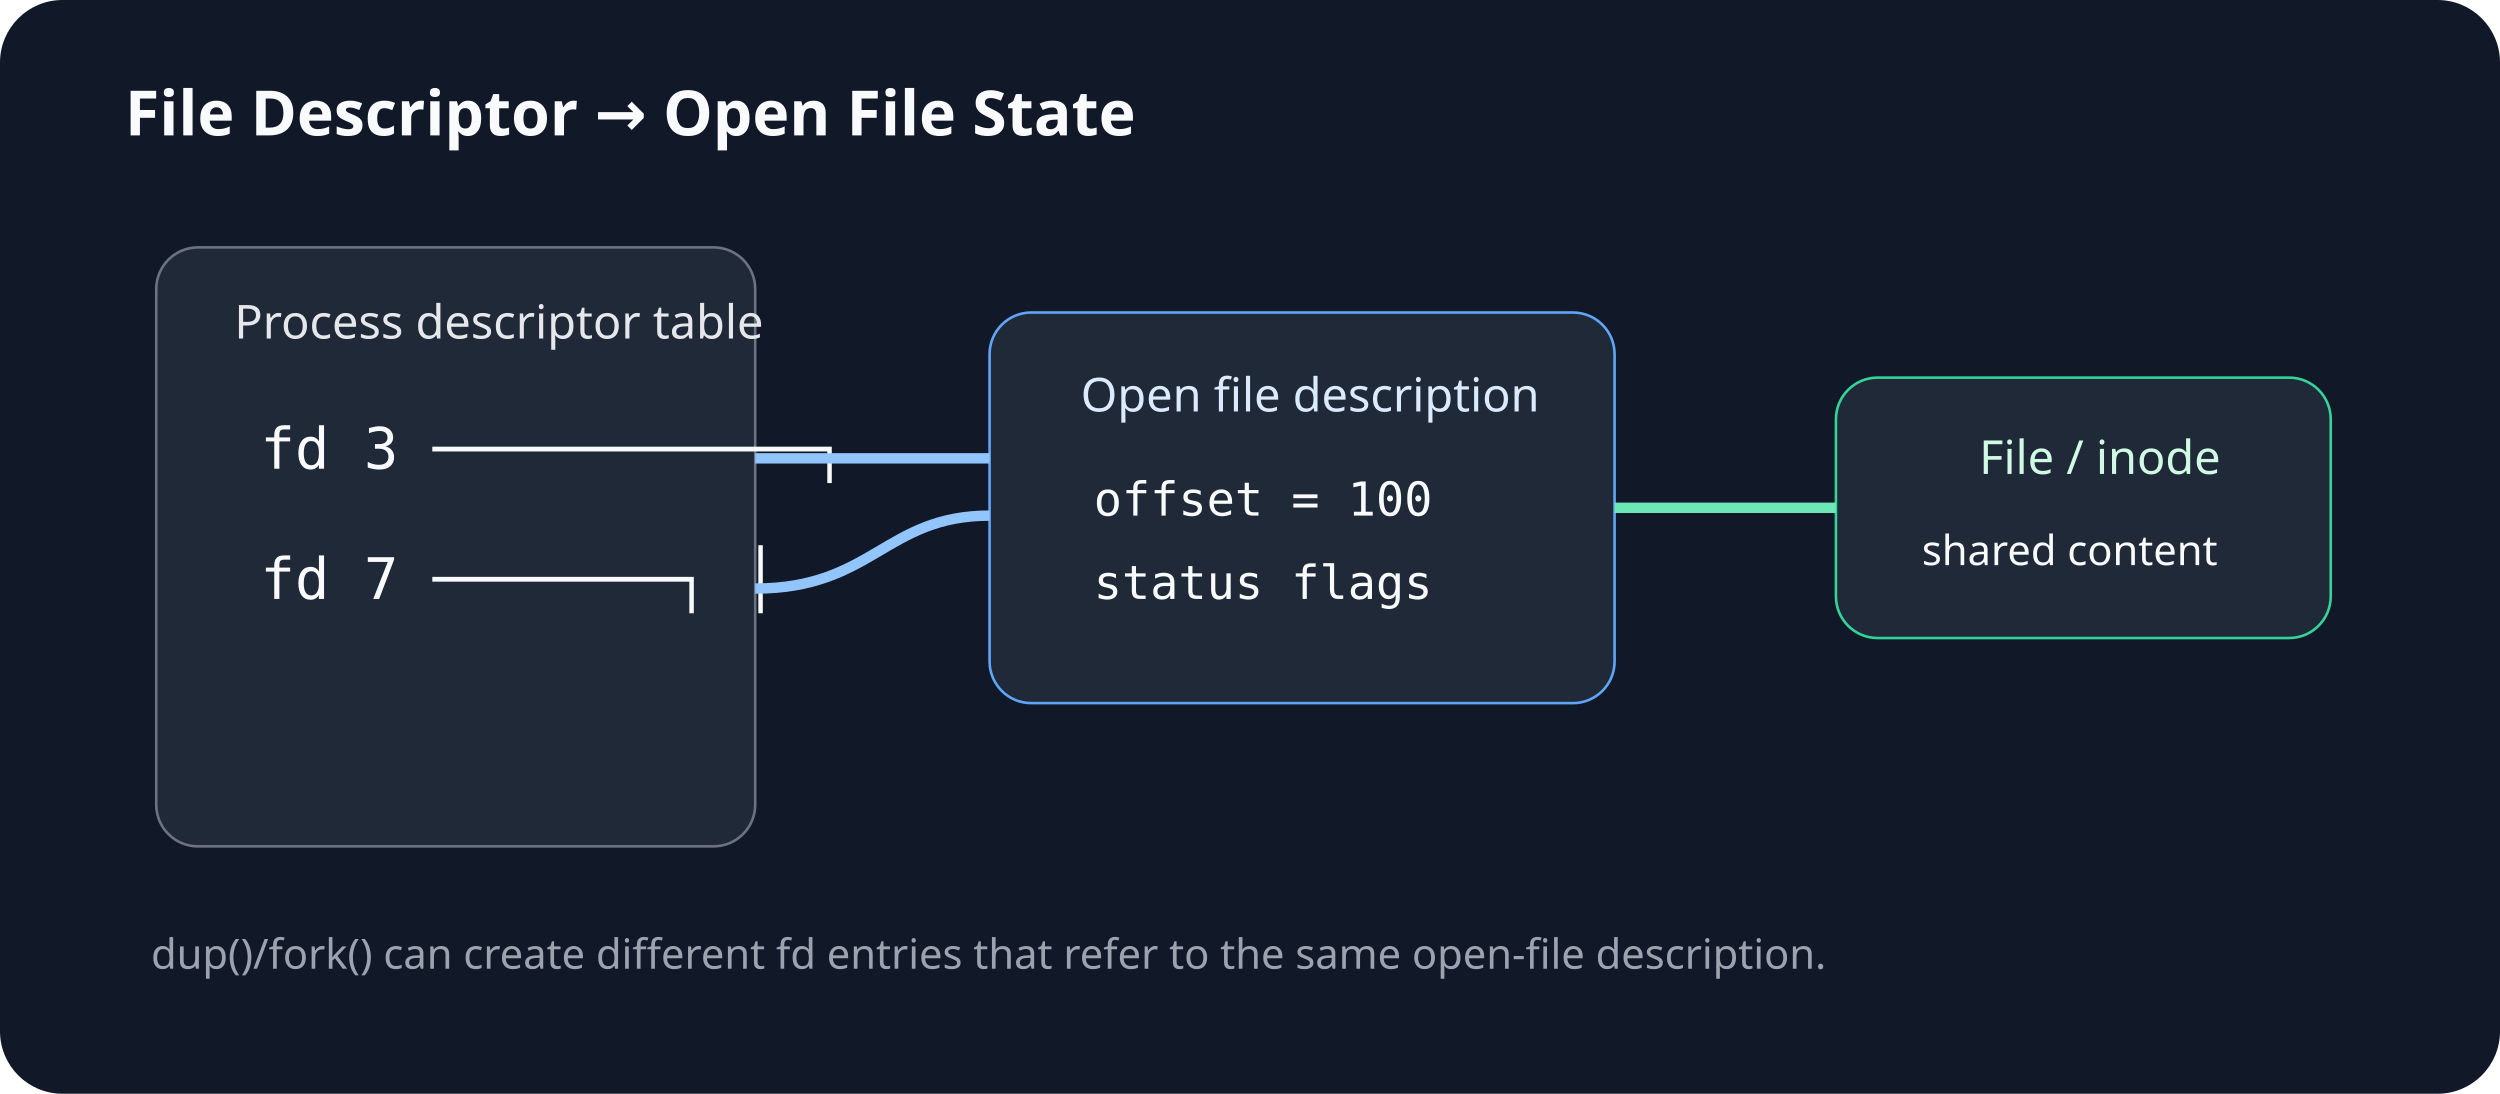
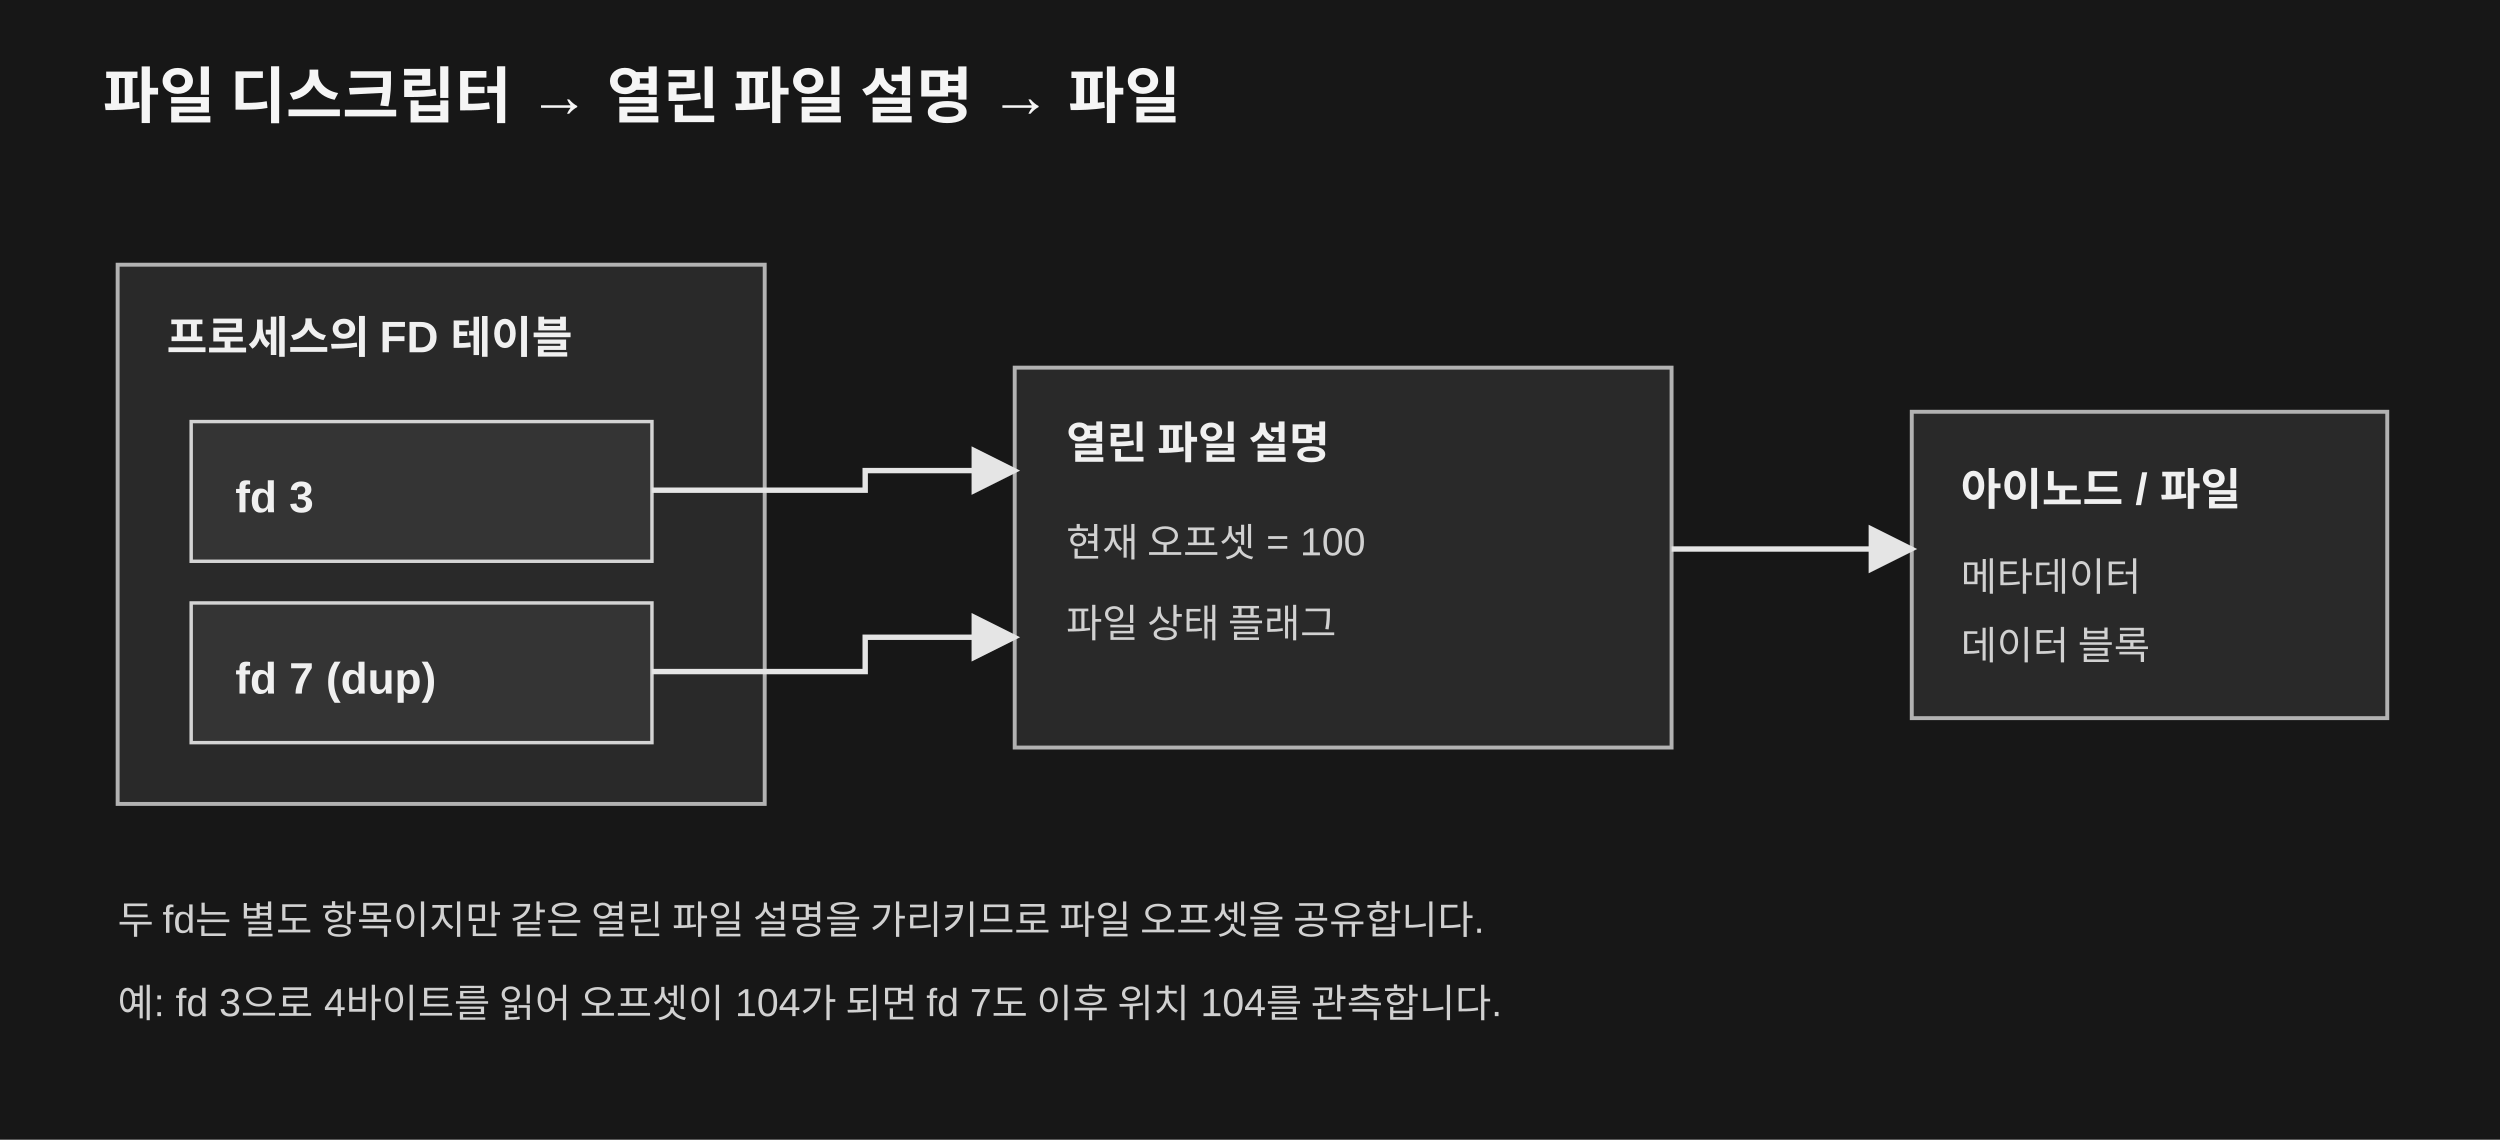
- <svg xmlns="http://www.w3.org/2000/svg" role="img" aria-labelledby="os-a11y-title os-a11y-desc" width="960" height="420" viewBox="0 0 960 420">
-   <rect width="960" height="420" rx="24" fill="#111827" />
-   <text x="48" y="52" fill="#f9fafb" font-size="24" font-family="sans-serif" font-weight="700">File Descriptor → Open File State</text>
-   <rect x="60" y="95" width="230" height="230" rx="16" fill="#1f2937" stroke="#6b7280" />
-   <text x="90" y="130" fill="#e5e7eb" font-size="18" font-family="sans-serif">Process descriptor table</text>
-   <text x="100" y="180" fill="#f9fafb" font-size="22" font-family="monospace">fd 3 ───────────┐</text>
-   <text x="100" y="230" fill="#f9fafb" font-size="22" font-family="monospace">fd 7 ───────┐   │</text>
-   <rect x="380" y="120" width="240" height="150" rx="16" fill="#1f2937" stroke="#60a5fa" />
-   <text x="415" y="158" fill="#dbeafe" font-size="18" font-family="sans-serif">Open file description</text>
-   <text x="420" y="198" fill="#f9fafb" font-size="18" font-family="monospace">offset = 100</text>
-   <text x="420" y="230" fill="#f9fafb" font-size="18" font-family="monospace">status flags</text>
-   <path d="M290 176 C335 176 340 176 380 176" stroke="#93c5fd" stroke-width="4" fill="none" />
-   <path d="M290 226 C335 226 340 198 380 198" stroke="#93c5fd" stroke-width="4" fill="none" />
-   <rect x="705" y="145" width="190" height="100" rx="16" fill="#1f2937" stroke="#34d399" />
-   <text x="760" y="182" fill="#d1fae5" font-size="18" font-family="sans-serif">File / inode</text>
-   <text x="738" y="217" fill="#f9fafb" font-size="16" font-family="sans-serif">shared content</text>
-   <path d="M620 195 L705 195" stroke="#6ee7b7" stroke-width="4" />
-   <text x="58" y="372" fill="#9ca3af" font-size="16" font-family="sans-serif">dup()/fork() can create different fd entries that refer to the same open-file description.</text>
+ <svg xmlns="http://www.w3.org/2000/svg" viewBox="0 0 1020 465" role="img" aria-labelledby="title desc">
+   <defs>
+     <marker id="end" markerWidth="9" markerHeight="9" refX="8" refY="4.5" orient="auto">
+       <path d="M0 0L9 4.5L0 9Z" fill="#e5e5e5" />
+     </marker>
+     <style>.bg{fill:#171717}.box{fill:#292929;stroke:#b2b2b2;stroke-width:1.6}.inner{fill:#343434;stroke:#d4d4d4;stroke-width:1.4}.title{fill:#f5f5f5;font:600 25px Arial,"Noto Sans KR",sans-serif}.label{fill:#f0f0f0;font:600 18px Arial,"Noto Sans KR",sans-serif}.small{fill:#d1d1d1;font:400 16px Arial,"Noto Sans KR",sans-serif}.arrow{fill:none;stroke:#e5e5e5;stroke-width:2.2;marker-end:url(#end)}</style>
+   </defs>
+   <rect class="bg" width="1020" height="465" />
+   <text class="title" x="42" y="48">파일 디스크립터 → 열린 파일 설명 → 파일</text>
+   <rect class="box" x="48" y="108" width="264" height="220" />
+   <text class="label" x="68" y="144">프로세스의 FD 테이블</text>
+   <rect class="inner" x="78" y="172" width="188" height="57" />
+   <text class="label" x="96" y="209">fd 3</text>
+   <rect class="inner" x="78" y="246" width="188" height="57" />
+   <text class="label" x="96" y="283">fd 7 (dup)</text>
+   <rect class="box" x="414" y="150" width="268" height="155" />
+   <text class="label" x="435" y="187">열린 파일 설명</text>
+   <text class="small" x="435" y="227">현재 오프셋 = 100</text>
+   <text class="small" x="435" y="260">파일 상태 플래그</text>
+   <path class="arrow" d="M266 200H353V192H414" />
+   <path class="arrow" d="M266 274H353V260H414" />
+   <rect class="box" x="780" y="168" width="194" height="125" />
+   <text class="label" x="800" y="206">아이노드 / 파일</text>
+   <text class="small" x="800" y="241">메타데이터</text>
+   <text class="small" x="800" y="269">데이터 블록</text>
+   <path class="arrow" d="M682 224H780" />
+   <text class="small" x="48" y="381">두 fd는 별도 항목이지만 같은 열린 파일 설명을 가리키므로 파일 오프셋을 공유합니다.</text>
+   <text class="small" x="48" y="415">예: fd 3으로 4바이트를 읽어 오프셋이 104가 되면 fd 7도 이후 위치 104를 관측합니다.</text>
</svg>
